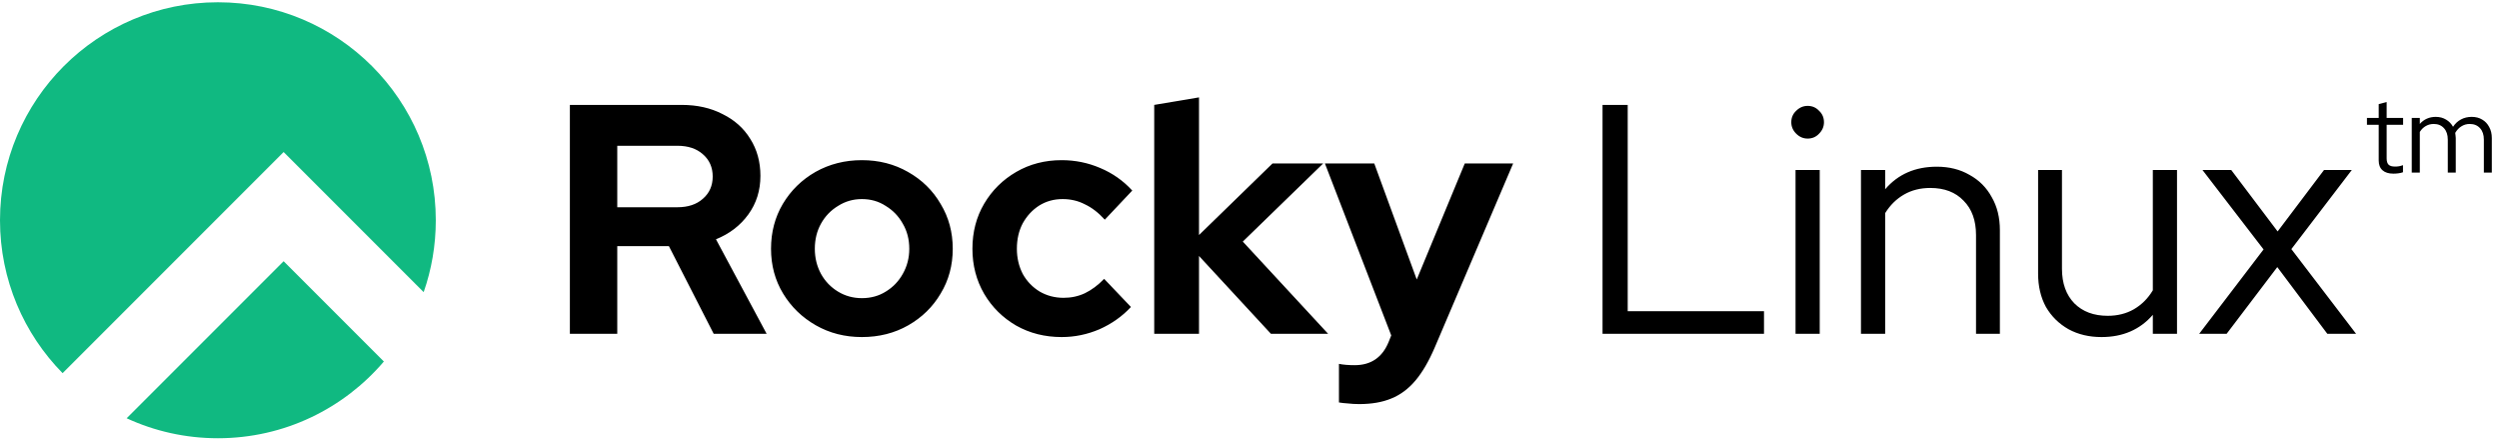
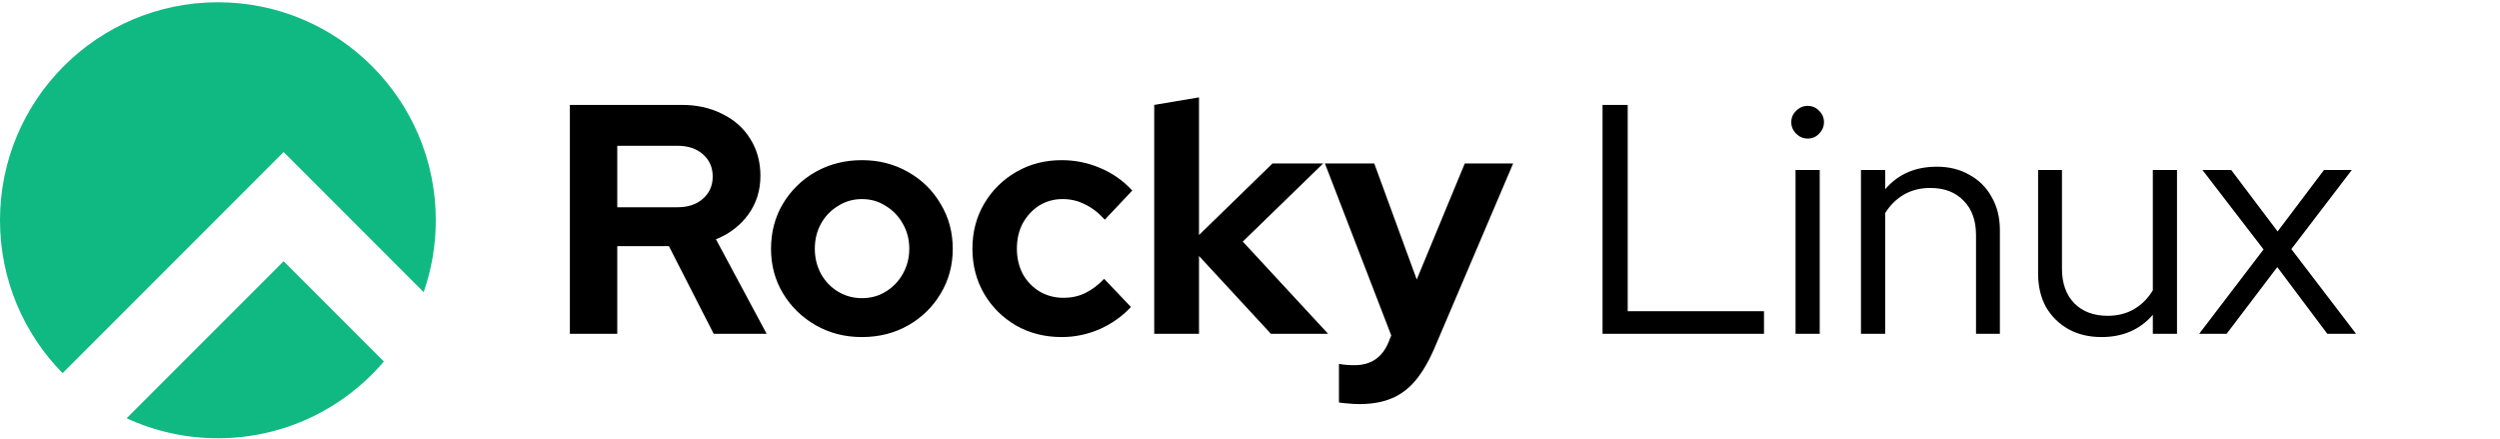
<svg xmlns="http://www.w3.org/2000/svg" width="1101" height="193" viewBox="0 0 1101 193" fill="none">
  <path fill-rule="evenodd" clip-rule="evenodd" d="M186.658 128.658C190.119 118.746 192 108.093 192 97C192 43.981 149.019 1 96 1C42.981 1 0 43.981 0 97C0 123.234 10.523 147.011 27.578 164.338L124.958 66.958L149 91L186.658 128.658ZM169.122 159.205L124.958 115.042L55.798 184.202C68.027 189.849 81.645 193 96 193C125.288 193 151.514 179.884 169.122 159.205Z" fill="#10B981" />
  <path d="M251.072 147V46.2H300.32C307.136 46.2 313.136 47.544 318.32 50.232C323.6 52.824 327.68 56.472 330.56 61.176C333.536 65.88 335.024 71.304 335.024 77.448C335.024 83.88 333.248 89.544 329.696 94.44C326.144 99.336 321.392 102.984 315.44 105.384L337.76 147H314.432L294.704 108.408H271.952V147H251.072ZM271.952 91.272H298.448C303.152 91.272 306.896 90.024 309.68 87.528C312.56 85.032 314 81.768 314 77.736C314 73.704 312.56 70.44 309.68 67.944C306.896 65.448 303.152 64.2 298.448 64.2H271.952V91.272ZM379.727 148.44C372.239 148.44 365.471 146.712 359.423 143.256C353.375 139.8 348.575 135.144 345.023 129.288C341.471 123.432 339.695 116.856 339.695 109.56C339.695 102.264 341.423 95.688 344.879 89.832C348.431 83.88 353.231 79.176 359.279 75.72C365.423 72.264 372.239 70.536 379.727 70.536C387.215 70.536 393.983 72.264 400.031 75.72C406.175 79.176 410.975 83.88 414.431 89.832C417.983 95.688 419.759 102.264 419.759 109.56C419.759 116.856 417.983 123.432 414.431 129.288C410.975 135.144 406.223 139.8 400.175 143.256C394.127 146.712 387.311 148.44 379.727 148.44ZM379.727 131.304C383.663 131.304 387.167 130.344 390.239 128.424C393.407 126.504 395.903 123.912 397.727 120.648C399.647 117.288 400.607 113.592 400.607 109.56C400.607 105.432 399.647 101.736 397.727 98.472C395.903 95.208 393.407 92.616 390.239 90.696C387.167 88.68 383.663 87.672 379.727 87.672C375.887 87.672 372.383 88.68 369.215 90.696C366.047 92.616 363.551 95.208 361.727 98.472C359.903 101.736 358.991 105.432 358.991 109.56C358.991 113.592 359.903 117.288 361.727 120.648C363.551 123.912 366.047 126.504 369.215 128.424C372.383 130.344 375.887 131.304 379.727 131.304ZM467.741 148.44C460.349 148.44 453.677 146.76 447.725 143.4C441.773 139.944 437.069 135.288 433.613 129.432C430.157 123.48 428.429 116.856 428.429 109.56C428.429 102.168 430.157 95.544 433.613 89.688C437.069 83.832 441.773 79.176 447.725 75.72C453.677 72.264 460.349 70.536 467.741 70.536C473.693 70.536 479.357 71.688 484.733 73.992C490.205 76.296 494.909 79.608 498.845 83.928L486.749 96.744C483.965 93.672 481.037 91.416 477.965 89.976C474.989 88.44 471.725 87.672 468.173 87.672C464.333 87.672 460.877 88.632 457.805 90.552C454.829 92.472 452.429 95.064 450.605 98.328C448.877 101.592 448.013 105.336 448.013 109.56C448.013 113.592 448.877 117.288 450.605 120.648C452.429 123.912 454.925 126.504 458.093 128.424C461.261 130.248 464.765 131.16 468.605 131.16C471.965 131.16 475.085 130.488 477.965 129.144C480.941 127.704 483.773 125.592 486.461 122.808L498.269 135.192C494.429 139.32 489.821 142.584 484.445 144.984C479.069 147.288 473.501 148.44 467.741 148.44ZM508.526 147V46.2L528.254 42.888V103.512L560.654 71.976H582.974L547.55 106.392L585.134 147H559.934L528.254 112.728V147H508.526ZM598.839 177.96C597.111 177.96 595.431 177.864 593.799 177.672C592.263 177.576 590.967 177.432 589.911 177.24V160.248C591.831 160.632 594.135 160.824 596.823 160.824C604.023 160.824 609.015 157.416 611.799 150.6L612.951 147.72L583.719 71.976H605.463L624.183 123.096L645.351 71.976H666.663L632.103 153.048C629.511 159.096 626.679 163.944 623.607 167.592C620.535 171.24 616.983 173.88 612.951 175.512C609.015 177.144 604.311 177.96 598.839 177.96ZM706.041 147V46.2H717.129V137.064H777.177V147H706.041ZM791.072 147V74.856H801.728V147H791.072ZM796.4 61.032C794.48 61.032 792.8 60.312 791.36 58.872C789.92 57.432 789.2 55.752 789.2 53.832C789.2 51.816 789.92 50.136 791.36 48.792C792.8 47.352 794.48 46.632 796.4 46.632C798.416 46.632 800.096 47.352 801.44 48.792C802.88 50.136 803.6 51.816 803.6 53.832C803.6 55.752 802.88 57.432 801.44 58.872C800.096 60.312 798.416 61.032 796.4 61.032ZM819.9 147V74.856H830.556V83.352C836.22 76.728 843.804 73.416 853.308 73.416C858.78 73.416 863.58 74.616 867.708 77.016C871.932 79.32 875.196 82.584 877.5 86.808C879.9 90.936 881.1 95.784 881.1 101.352V147H870.588V103.512C870.588 97.08 868.764 92.04 865.116 88.392C861.564 84.648 856.668 82.776 850.428 82.776C846.108 82.776 842.268 83.736 838.908 85.656C835.548 87.576 832.764 90.312 830.556 93.864V147H819.9ZM925.876 148.44C920.404 148.44 915.556 147.288 911.332 144.984C907.108 142.584 903.796 139.32 901.396 135.192C899.092 130.968 897.94 126.072 897.94 120.504V74.856H908.452V118.344C908.452 124.776 910.276 129.864 913.924 133.608C917.572 137.256 922.468 139.08 928.612 139.08C932.932 139.08 936.772 138.12 940.132 136.2C943.588 134.184 946.372 131.4 948.484 127.848V74.856H959.14V147H948.484V138.648C942.82 145.176 935.284 148.44 925.876 148.44ZM968.908 147L997.276 109.848L970.348 74.856H983.02L1003.47 101.928L1023.92 74.856H1036.16L1009.52 109.704L1038.03 147H1025.36L1003.32 117.624L981.004 147H968.908Z" fill="black" />
-   <path d="M1054.48 76.48C1052.4 76.48 1050.8 75.984 1049.68 74.992C1048.56 74 1048 72.56 1048 70.672V54.976H1042.82V51.952H1048V45.856L1051.5 44.944V51.952H1058.75V54.976H1051.5V69.76C1051.5 71.04 1051.79 71.968 1052.37 72.544C1052.94 73.088 1053.89 73.36 1055.2 73.36C1055.87 73.36 1056.46 73.312 1056.98 73.216C1057.52 73.12 1058.1 72.96 1058.7 72.736V75.856C1058.1 76.08 1057.41 76.24 1056.64 76.336C1055.9 76.432 1055.18 76.48 1054.48 76.48ZM1062.56 76V51.952H1066.11V54.592C1067.93 52.512 1070.28 51.472 1073.16 51.472C1074.86 51.472 1076.36 51.872 1077.68 52.672C1078.99 53.44 1080.01 54.496 1080.75 55.84C1081.74 54.368 1082.92 53.28 1084.3 52.576C1085.68 51.84 1087.24 51.472 1089 51.472C1090.76 51.472 1092.3 51.872 1093.61 52.672C1094.92 53.44 1095.95 54.528 1096.68 55.936C1097.45 57.312 1097.84 58.928 1097.84 60.784V76H1094.33V61.504C1094.33 59.36 1093.77 57.68 1092.65 56.464C1091.53 55.216 1090.01 54.592 1088.09 54.592C1086.78 54.592 1085.58 54.928 1084.49 55.6C1083.4 56.24 1082.48 57.216 1081.71 58.528C1081.77 58.88 1081.82 59.248 1081.85 59.632C1081.92 59.984 1081.95 60.368 1081.95 60.784V76H1078.44V61.504C1078.44 59.36 1077.88 57.68 1076.76 56.464C1075.64 55.216 1074.14 54.592 1072.25 54.592C1070.97 54.592 1069.8 54.896 1068.75 55.504C1067.72 56.08 1066.84 56.944 1066.11 58.096V76H1062.56Z" fill="black" />
</svg>
